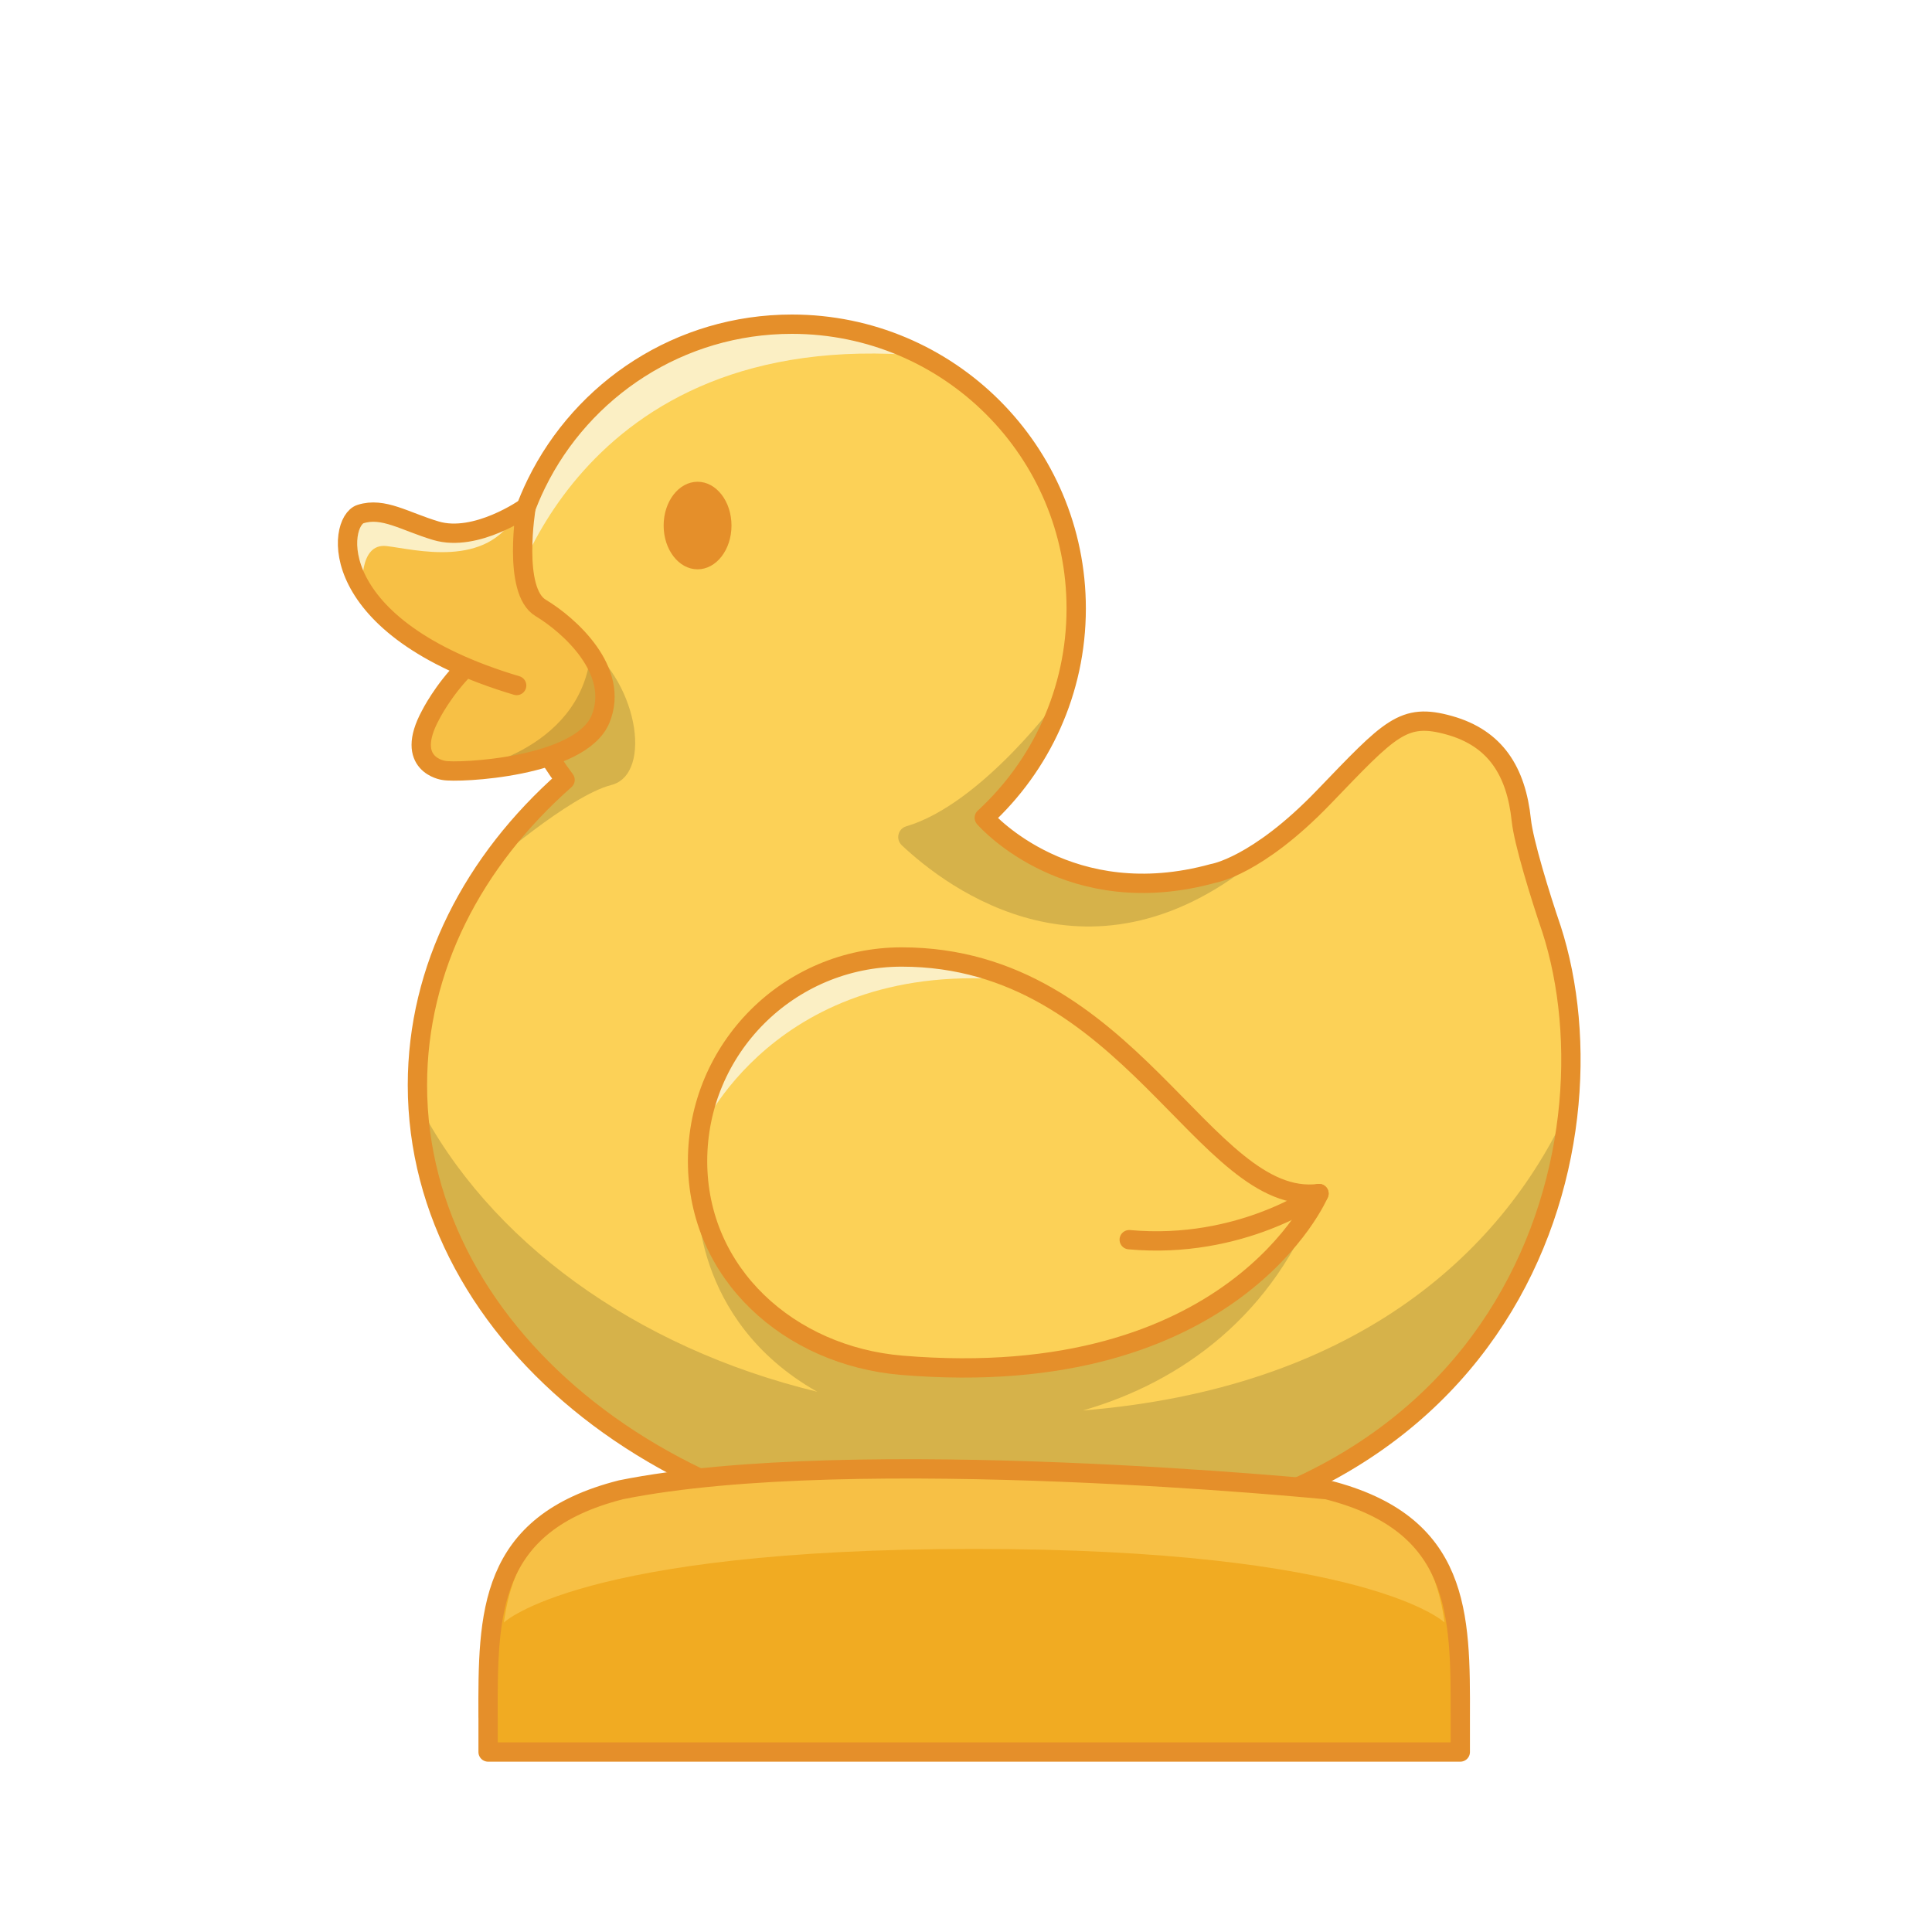
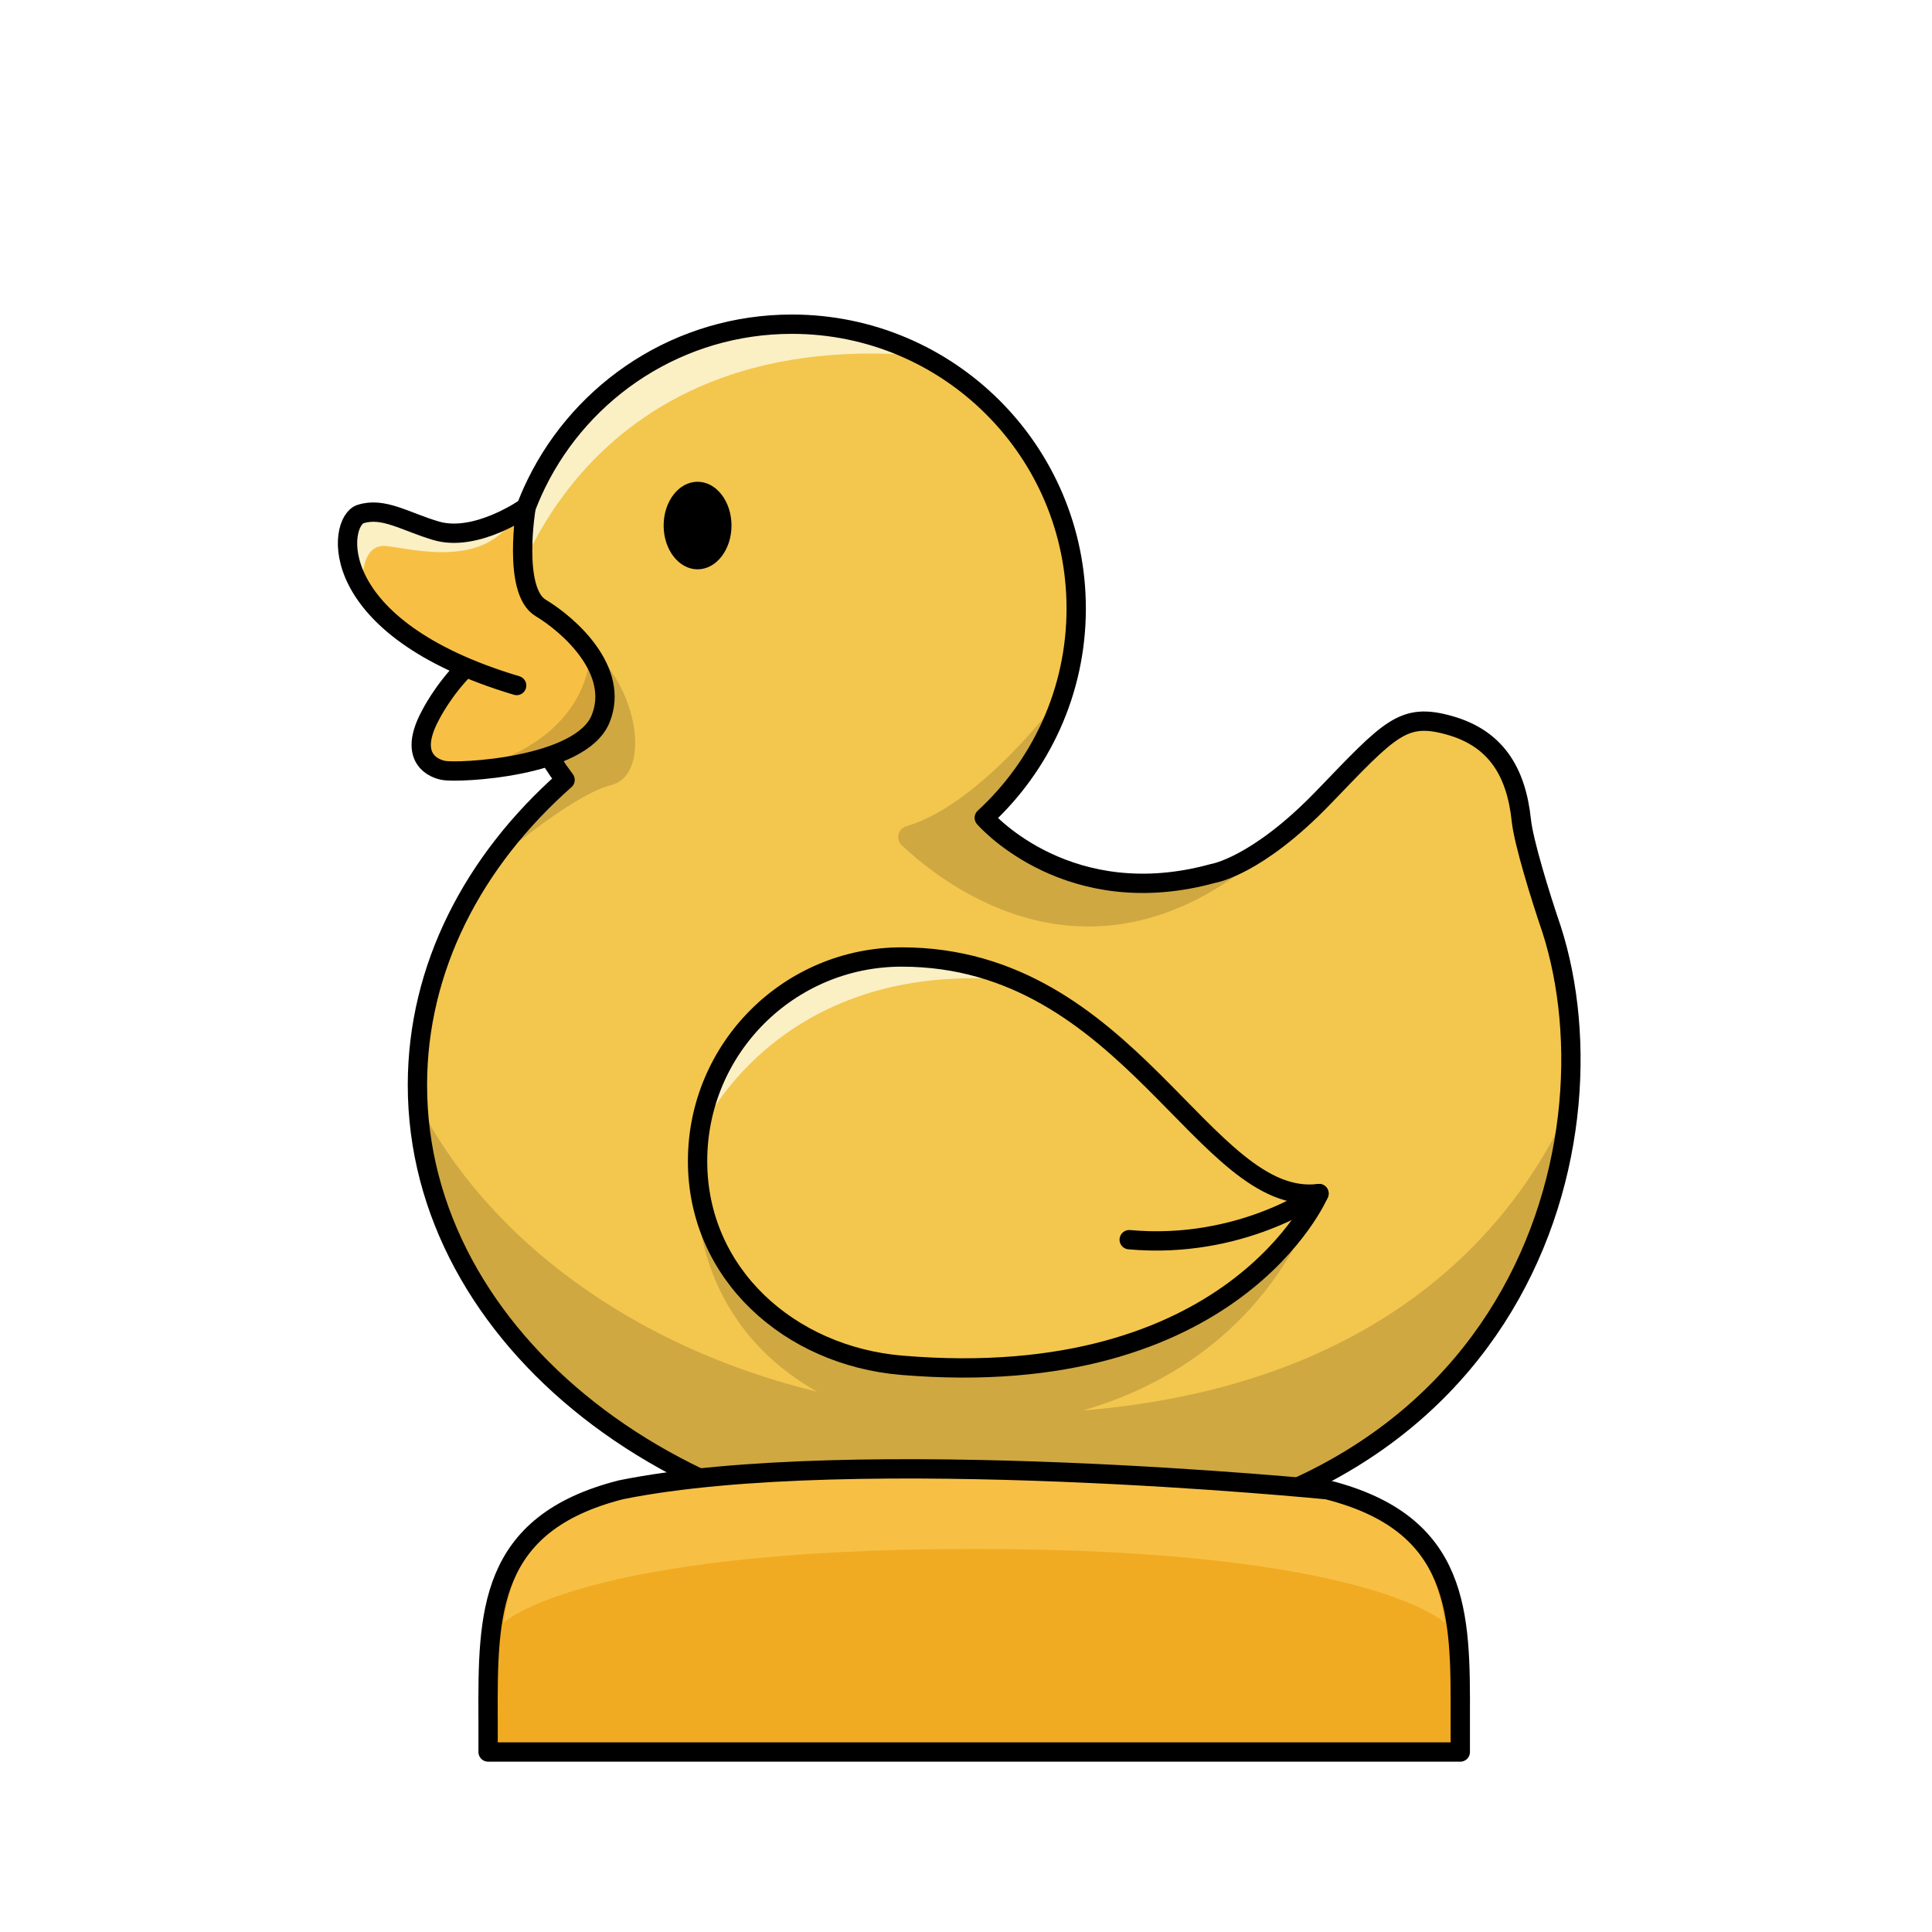
<svg xmlns="http://www.w3.org/2000/svg" viewBox="0 0 500 500">
  <defs>
-     <style>.cls-1{fill:#fbefc4;}.cls-2{fill:#f7c045;}.cls-3{fill:#666564;font-family:Montserrat-Medium,
- 			Montserrat;font-size:36px;}.cls-4{fill:#f1ab22;}.cls-5{fill:#e58f2a;}.cls-6{fill:none;stroke:#e58f2a;stroke-linecap:round;stroke-linejoin:round;stroke-width:5px;}.cls-7{opacity:.15;}.cls-8{fill:#fcd157;}
+     <style>
+ 			.cls-1 {
+ 			fill: #fbefc4;
+ 			}
+ 
+ 			.cls-2 {
+ 			fill: #f7c045;
+ 			}
+ 
+ 			.cls-3 {
+ 			fill: #666564;
+ 			font-family: Montserrat-Medium,
+ 			Montserrat;
+ 			font-size: 36px;
+ 			}
+ 
+ 			.cls-4 {
+ 			fill: #f1ab22;
+ 			}
+ 
+ 			.cls-5 {
+ 			fill: black;
+ 			}
+ 
+ 			.cls-6 {
+ 			fill: none;
+ 			stroke: black;
+ 			stroke-linecap: round;
+ 			stroke-linejoin: round;
+ 			stroke-width: 5px;
+ 			}
+ 
+ 			.cls-7 {
+ 			opacity: .15;
+ 			}
+ 
+ 			.cls-8 {
+ 			fill: #f3c64e;
+ 			}
+ 
		</style>
  </defs>
  <g id="Names">
    <text class="cls-3" transform="translate(0 -10)">
      <tspan x="0" y="0">Rubber Duck</tspan>
    </text>
  </g>
  <g id="Layer_1">
    <g>
      <g>
        <path class="cls-8" d="M401.49,240.33c-2.86-8.37-7.18-22.4-7.77-28.02-1.33-12.67-6.65-21.24-18.62-24.6-11.97-3.36-15.29,.7-32.58,18.65-17.29,17.95-28.57,19.68-28.57,19.68-36.97,10.2-58.19-13.23-59.22-14.4,14.62-13.45,23.79-32.73,23.79-54.16,0-40.64-32.94-73.58-73.58-73.58-29.04,0-54.15,16.82-66.12,41.25-4.78,9.76-7.46,20.73-7.46,32.33,0,16.66,5.54,32.02,14.88,44.36-23.77,21-38.21,48.66-38.21,78.97,0,65.67,67.78,118.91,151.39,118.91,132.96,0,160.29-102.99,142.08-159.38Z" />
        <path class="cls-7" d="M280.35,365c25.42-7.32,49.58-24.78,61-56.11l-15.81,20.11-13.84,10.03-23.19,9.85-19.79,4-16.59,1.15-18.77-.69-19-4.54-16.03-9.76-11.33-13.7-6.47-16.44s-1.89,32.69,30.96,51.28c-47.16-11.42-85.19-39.18-103.36-74.88,3.01,63.59,69.58,114.42,151.28,114.42,101.19,0,141.19-59.65,146.51-113.01-17.76,38.87-56.53,72.67-125.57,78.31Z" />
        <path class="cls-1" d="M238.67,92.09c-10.11-5.23-21.57-8.2-33.74-8.2-40.64,0-73.58,32.94-73.58,73.58,0,0,16.68-73.22,107.32-65.39Z" />
        <path class="cls-1" d="M181.01,293.36s19.49-45.75,81.91-39.62l-13.65-3.74-15.92-2.33-15.56,2.33-13.56,6.42-11.28,10.05-7.94,12.71-4,14.18Z" />
        <path class="cls-7" d="M326.5,221.47s0,0,0,0c-44.69,20.09-70.63-8.54-71.77-9.84,9.44-8.68,16.59-19.81,20.48-32.36-.6,.83-20.85,28.73-40.69,34.59-2.14,.63-2.77,3.35-1.14,4.89,11.76,11.09,49.3,39.67,93.13,2.72Z" />
        <path class="cls-7" d="M125.87,224.75c.51-.45,21.45-18.8,32.33-21.59,11.01-2.82,6.8-28.02-8.46-37.73-5.03-3.2-10.91,1.16-16.54,8.43,2.35,10.31,6.85,19.8,13.03,27.97-7.87,6.96-14.72,14.65-20.36,22.92Z" />
        <ellipse class="cls-5" cx="180.53" cy="136.01" rx="8.78" ry="11.33" />
        <path class="cls-6" d="M233.36,247.67c-29.18,0-52.83,23.65-52.83,52.83s23.76,50.39,52.83,52.83c85.99,7.22,107.99-44.44,107.99-44.44-29.67,3.74-49-61.22-107.99-61.22Z" />
        <path class="cls-6" d="M341.35,308.89s-20.07,14.58-49.11,11.94" />
        <path class="cls-6" d="M401.49,240.33c-2.86-8.37-7.18-22.4-7.77-28.02-1.33-12.67-6.65-21.24-18.62-24.6-11.97-3.36-15.29,.7-32.58,18.65-17.29,17.95-28.57,19.68-28.57,19.68-36.97,10.2-58.19-13.23-59.22-14.4,14.62-13.45,23.79-32.73,23.79-54.16,0-40.64-32.94-73.58-73.58-73.58-29.04,0-54.15,16.82-66.12,41.25-4.78,9.76-7.46,20.73-7.46,32.33,0,16.66,5.54,32.02,14.88,44.36-23.77,21-38.21,48.66-38.21,78.97,0,65.67,67.78,118.91,151.39,118.91,132.96,0,160.29-102.99,142.08-159.38Z" />
        <path class="cls-2" d="M133.71,177.41c-50.16-14.98-46.33-42.5-40.41-44.37,5.92-1.88,11.43,1.9,19.51,4.31,10.44,3.12,23.33-6.03,23.33-6.03,0,0-3.61,21.57,3.77,26,7.38,4.43,20.66,16.24,15.5,28.78-5.17,12.55-36.9,14.02-40.59,13.28,0,0-10.37-1.42-3.4-14.31,0,0,3.2-6.44,9.13-12.36" />
        <path class="cls-1" d="M93.83,152.68s-1.13-12.21,6.21-11.36c7.34,.85,26.02,5.98,33.62-8.44l-10.41,4.36-10.44,.12-13.19-4.48-6.31,.16-3.36,6.02,3.89,13.62Z" />
        <path class="cls-7" d="M119.82,199.5s30.18-4.62,33.01-30.13l3.73,8.74-1.16,7.99-5.4,5.98-6.92,3.31-23.26,4.1Z" />
        <path class="cls-6" d="M133.71,177.41c-50.16-14.98-46.33-42.5-40.41-44.37,5.92-1.88,11.43,1.9,19.51,4.31,10.44,3.12,23.33-6.03,23.33-6.03,0,0-3.61,21.57,3.77,26,7.38,4.43,20.66,16.24,15.5,28.78-5.17,12.55-36.9,14.02-40.59,13.28,0,0-10.37-1.42-3.4-14.31,0,0,3.2-6.44,9.13-12.36" />
      </g>
      <g>
        <path class="cls-4" d="M126.32,444.49v3.98s0,4.95,0,4.95h251.6v-8.94c.08-26.8,.14-50.15-34.42-58.93,0,0-122.45-12.18-182.77,0h0c-34.55,8.77-34.49,32.13-34.42,58.93Z" />
        <path class="cls-2" d="M341.24,385.42c-23.77-4.8-57.43-5.72-89.11-5.11-31.68-.61-65.34,.31-89.11,5.11-23.27,5.91-30.44,18.6-32.62,34.49,.01-.01,19.74-19.05,121.73-19.05s121.72,19.04,121.73,19.05c-2.19-15.9-9.36-28.59-32.62-34.49Z" />
        <path class="cls-6" d="M126.32,444.49v3.98s0,4.95,0,4.95h251.6v-8.94c.08-26.8,.14-50.15-34.42-58.93,0,0-122.45-12.18-182.77,0h0c-34.55,8.77-34.49,32.13-34.42,58.93Z" />
      </g>
    </g>
  </g>
</svg>
